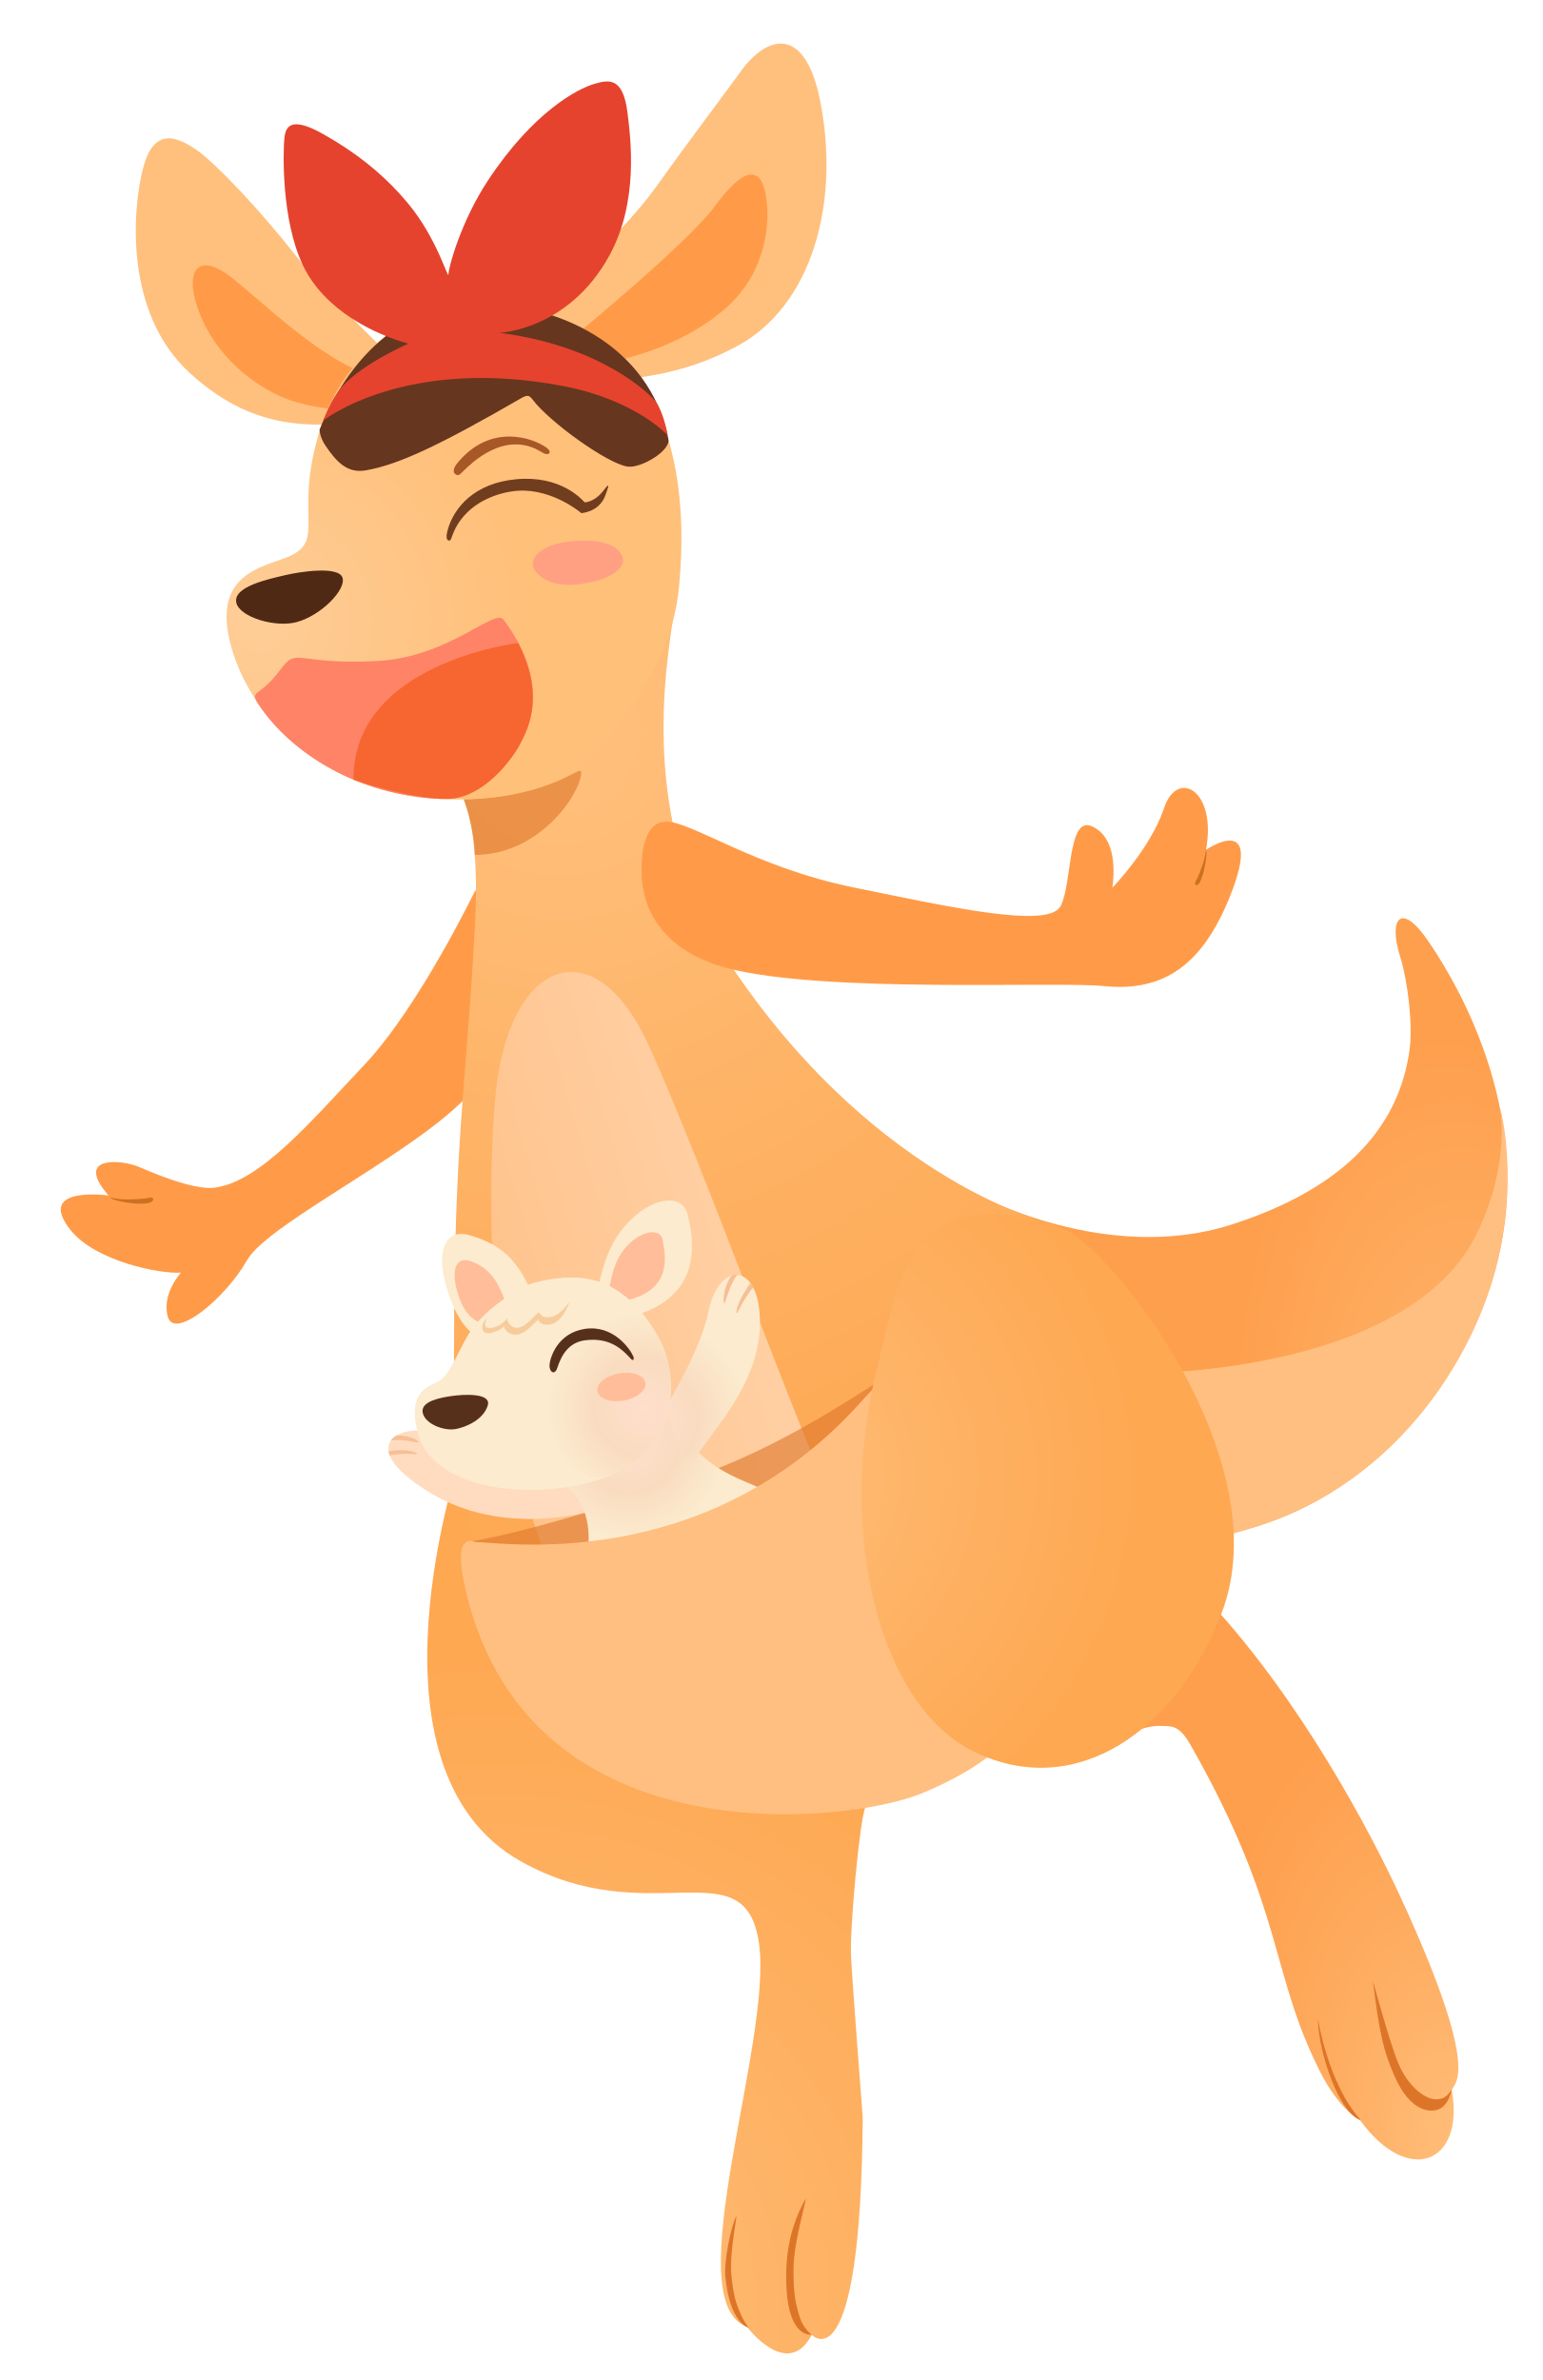
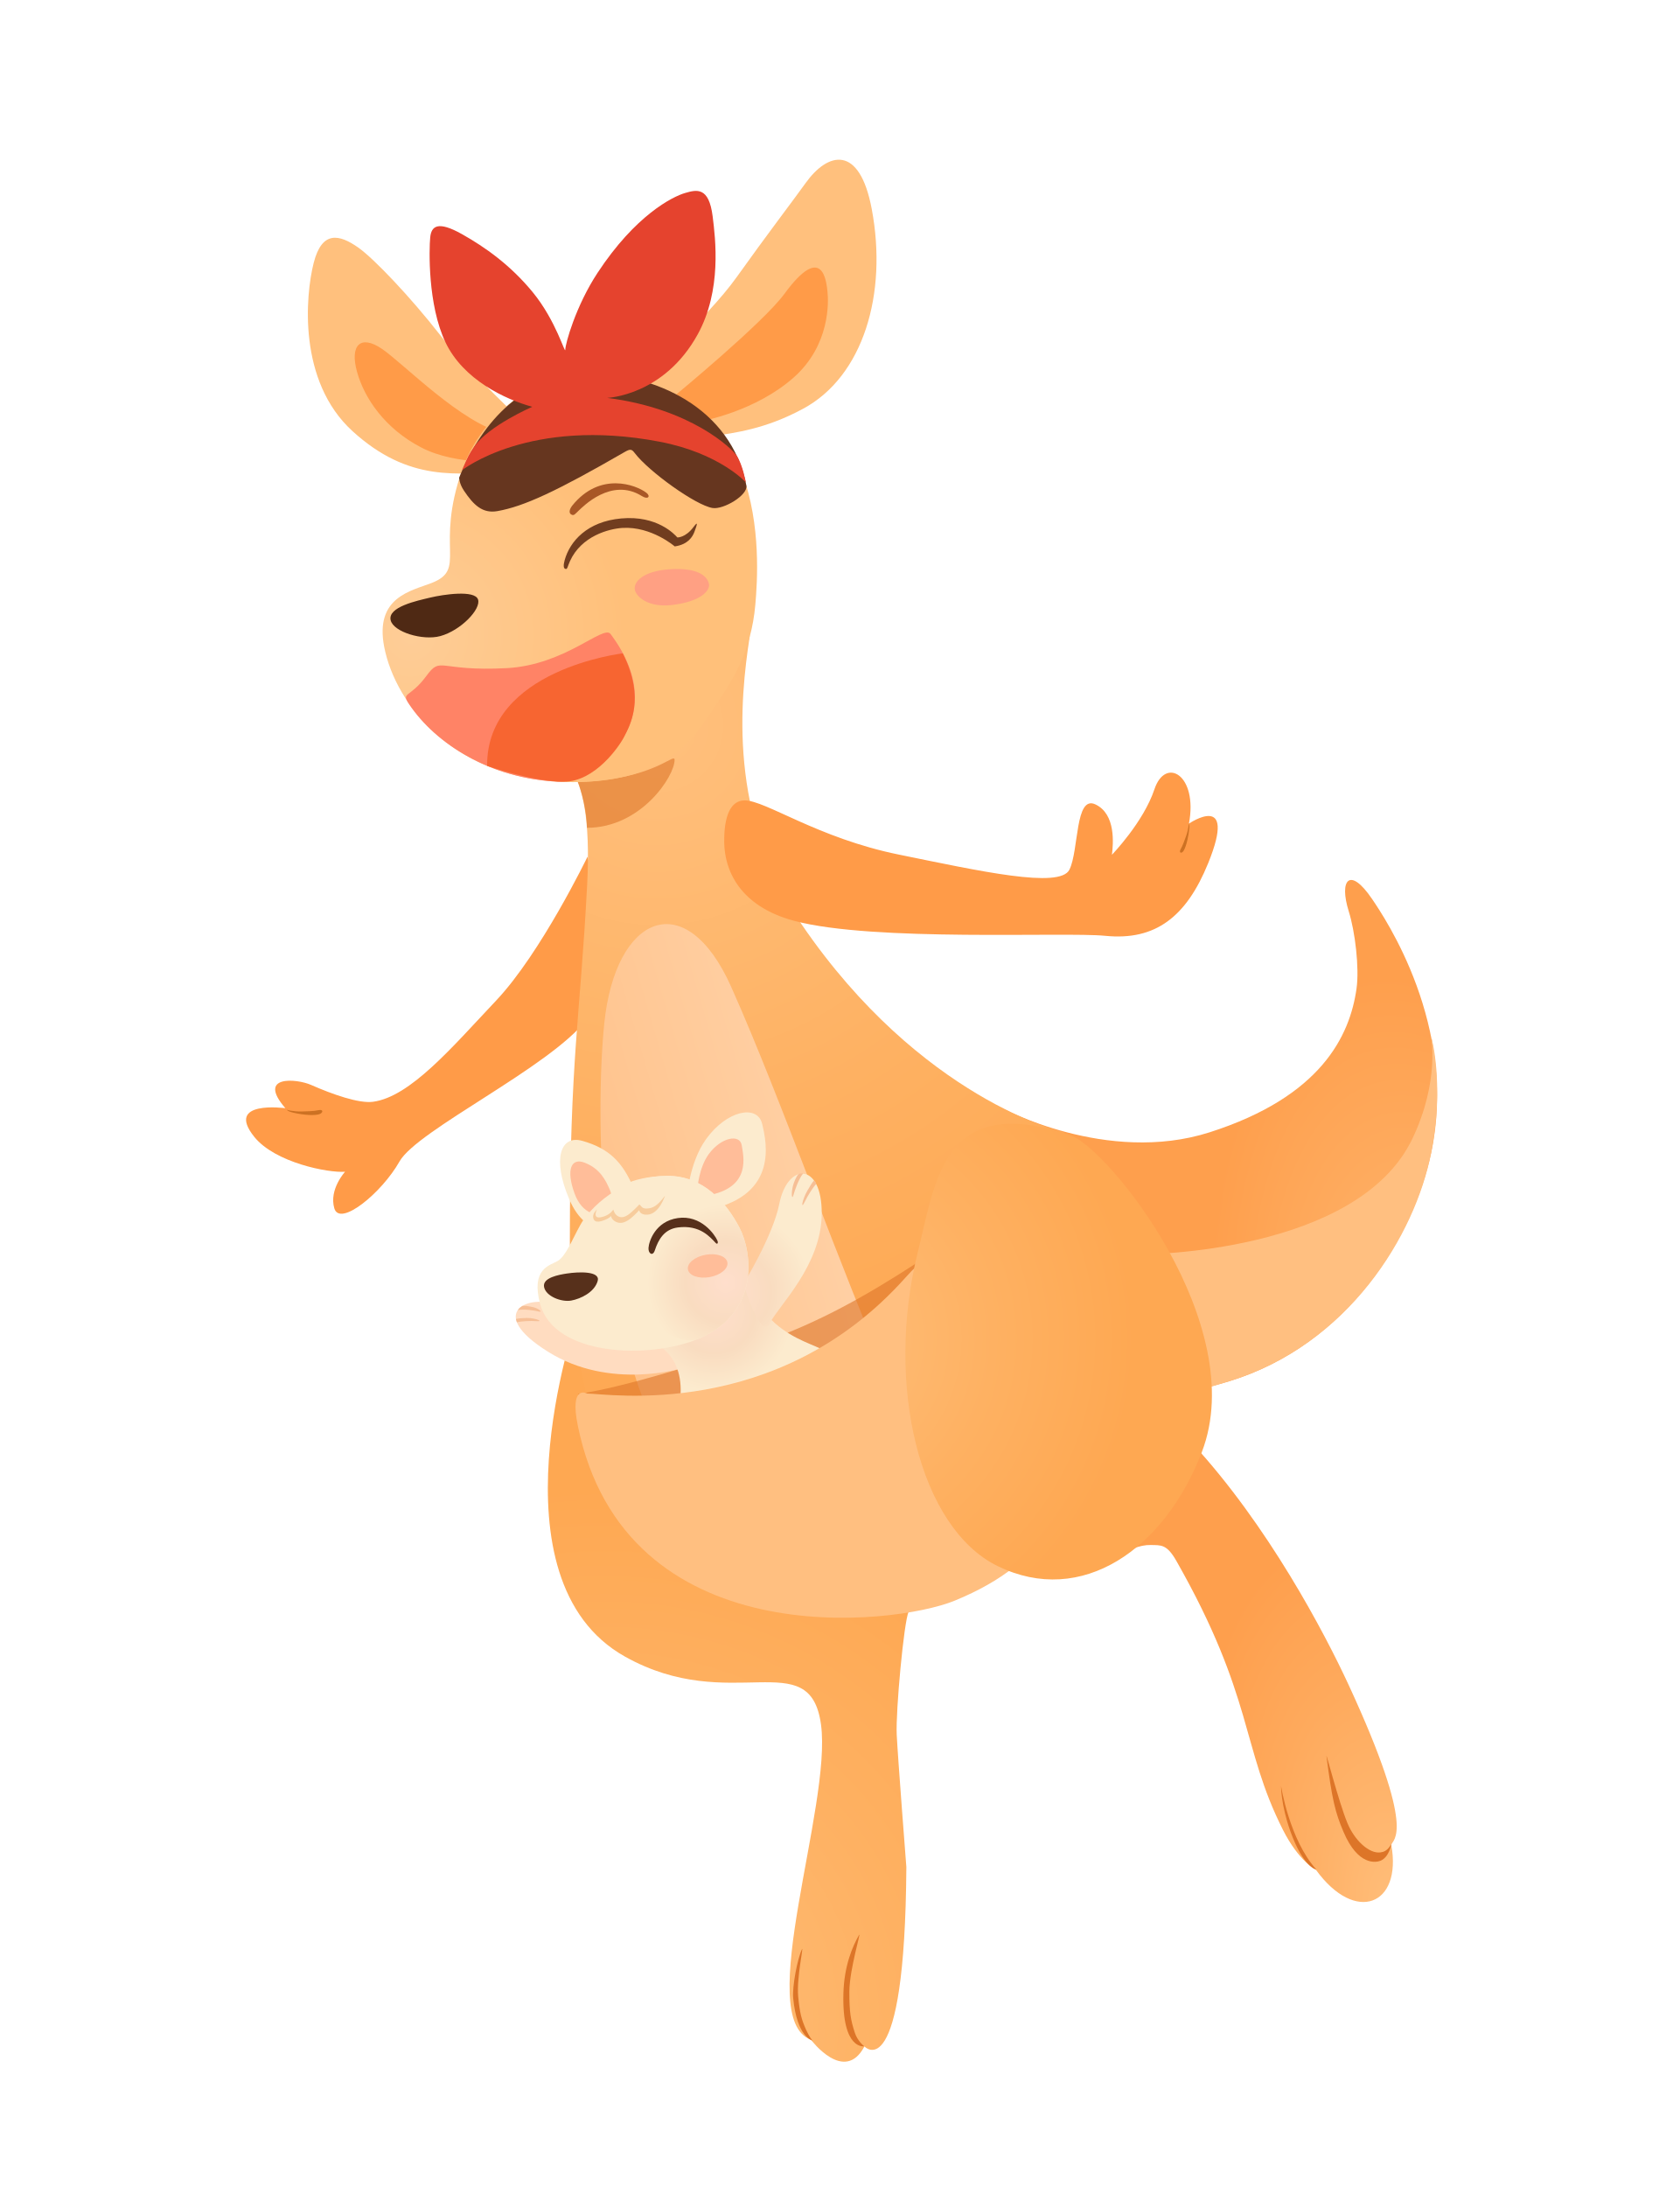
- <svg xmlns="http://www.w3.org/2000/svg" version="1.1" id="图层_1" x="0px" y="0px" width="348.158px" height="537.254px" viewBox="0 0 348.158 537.254" enable-background="new 0 0 348.158 537.254" xml:space="preserve">
-   <radialGradient id="SVGID_1_" cx="343.973" cy="356.446" r="62.216" gradientTransform="matrix(0.9808 -0.1951 0.3908 1.9645 -132.69 -276.6604)" gradientUnits="userSpaceOnUse">
+ <svg xmlns="http://www.w3.org/2000/svg" version="1.1" id="图层_1" x="0px" y="0px" width="460.583px" height="599.544px" viewBox="0 0 460.583 599.544" enable-background="new 0 0 460.583 599.544" xml:space="preserve">
+   <radialGradient id="SVGID_1_" cx="364.913" cy="275.855" r="62.216" gradientTransform="matrix(0.9808 -0.1951 -0.3908 -1.9645 147.6419 1003.528)" gradientUnits="userSpaceOnUse">
    <stop offset="0" style="stop-color:#FFC07D" />
    <stop offset="0.609" style="stop-color:#FEAA5D" />
    <stop offset="1" style="stop-color:#FE9F4D" />
  </radialGradient>
-   <path fill-rule="evenodd" clip-rule="evenodd" fill="url(#SVGID_1_)" d="M220.709,269.682c0,0,29.023,15.788,57.214,6.785  c30.531-9.751,38.47-26.391,40.301-39.418c0.794-5.649-0.385-15.597-2.137-21.168c-2.689-8.547,0.204-12.518,6.412-3.358  c3.482,5.138,23.628,34.857,16.182,69.612c-4.802,22.411-22.563,52.535-55.423,62.589  C194.135,371.993,220.709,269.682,220.709,269.682z" />
-   <path fill-rule="evenodd" clip-rule="evenodd" fill="#FFBF80" d="M259.604,309.917c0,0,58.746-0.123,73.886-31.602  c7.709-16.029,5.131-28.452,5.131-28.452c1.698,6.395,2.807,18.226,0.059,32.27c-4.401,22.494-22.563,52.535-55.423,62.589  C194.135,371.993,231.414,318.921,259.604,309.917z" />
-   <radialGradient id="SVGID_2_" cx="112.289" cy="519.646" r="145.874" gradientUnits="userSpaceOnUse">
+   <path fill="url(#SVGID_1_)" d="M274.475,303.629c0,0,29.023,15.788,57.214,6.785c30.531-9.751,38.47-26.391,40.301-39.418  c0.794-5.649-0.385-15.597-2.137-21.168c-2.689-8.547,0.204-12.518,6.412-3.358c3.482,5.138,23.628,34.857,16.182,69.612  c-4.802,22.411-22.563,52.535-55.423,62.589C247.901,405.94,274.475,303.629,274.475,303.629z" />
+   <path fill="#FFBF80" d="M313.37,343.864c0,0,58.746-0.123,73.886-31.602c7.709-16.029,5.131-28.452,5.131-28.452  c1.698,6.395,2.807,18.226,0.059,32.27c-4.401,22.494-22.563,52.535-55.423,62.589C247.901,405.94,285.18,352.868,313.37,343.864z" />
+   <radialGradient id="SVGID_2_" cx="165.916" cy="45.006" r="145.874" gradientTransform="matrix(1 0 0 -1 0.14 598.5989)" gradientUnits="userSpaceOnUse">
    <stop offset="0" style="stop-color:#FFC07D" />
    <stop offset="0.571" style="stop-color:#FEB162" />
    <stop offset="1" style="stop-color:#FEA852" />
  </radialGradient>
-   <path fill-rule="evenodd" clip-rule="evenodd" fill="url(#SVGID_2_)" d="M104.2,328c0,0-24.389,71.049,13.434,92.205  c29.029,16.237,50.682-3.664,53.735,18.624s-18.624,80.603-2.748,86.404c0,0,9.159,12.213,14.655,1.832  c0,0,11.092,11.907,11.5-49.155c0,0-2.34-30.022-2.645-36.332s1.953-30.888,3.276-33.737C196.729,404.99,129.124,301.151,104.2,328z  " />
-   <path fill="#DD7528" d="M183.22,527.017c0,0-6.127,1.165-5.707-14.478c0.206-7.665,2.538-12.953,4.276-16.021  c0.749-1.322-2.611,9.309-2.642,15.508c-0.028,5.559,0.374,7.817,1.473,11.216C181.4,525.656,183.22,527.017,183.22,527.017z" />
-   <path fill="#DD7528" d="M169.027,525.458c0,0-4.25-0.882-5.28-11.602c-0.312-3.243,1.155-10.813,2.404-13.448  c0.538-1.136-1.506,7.822-1.042,12.919c0.415,4.571,0.938,6.401,2.149,9.123C168.119,524.384,169.027,525.458,169.027,525.458z" />
-   <path fill="#FF9B48" d="M107.33,200.936c0,0-12.716,26.329-24.98,39.336s-23.612,26.46-33.847,27.825  c-3.858,0.514-11.089-2.037-16.983-4.631c-3.903-1.718-14.977-2.76-7.027,6.391c0,0-16.688-2.316-8.541,7.84  c5.691,7.095,20.291,9.924,24.903,9.581c0,0-4.463,4.849-2.944,10.028s12.997-4.206,17.87-12.84  c4.873-8.634,41.207-25.805,51.358-38.952C117.29,232.368,107.33,200.936,107.33,200.936z" />
+   <path fill="url(#SVGID_2_)" d="M157.966,361.947c0,0-24.389,71.049,13.434,92.205c29.029,16.237,50.682-3.664,53.735,18.624  s-18.624,80.603-2.748,86.404c0,0,9.159,12.213,14.655,1.832c0,0,11.092,11.907,11.5-49.155c0,0-2.34-30.022-2.645-36.332  s1.953-30.888,3.276-33.737C250.495,438.937,182.89,335.098,157.966,361.947z" />
+   <path fill="#DD7528" d="M236.986,560.964c0,0-6.127,1.165-5.707-14.478c0.206-7.665,2.538-12.953,4.276-16.021  c0.749-1.322-2.611,9.309-2.642,15.508c-0.028,5.559,0.374,7.817,1.473,11.216C235.166,559.603,236.986,560.964,236.986,560.964z" />
+   <path fill="#DD7528" d="M222.793,559.405c0,0-4.25-0.882-5.28-11.602c-0.312-3.243,1.155-10.813,2.404-13.448  c0.538-1.136-1.506,7.822-1.042,12.919c0.415,4.571,0.938,6.401,2.149,9.123C221.885,558.331,222.793,559.405,222.793,559.405z" />
+   <path fill="#FF9B48" d="M161.096,234.883c0,0-12.716,26.329-24.98,39.336s-23.612,26.46-33.847,27.825  c-3.858,0.514-11.089-2.037-16.983-4.631c-3.903-1.718-14.977-2.76-7.027,6.391c0,0-16.688-2.316-8.541,7.84  c5.691,7.095,20.291,9.924,24.903,9.581c0,0-4.463,4.849-2.944,10.028c1.519,5.179,12.997-4.206,17.87-12.84  s41.207-25.805,51.358-38.952C171.056,266.315,161.096,234.883,161.096,234.883z" />
  <g id="形状_14_16_">
    <g>
-       <path fill="#CC7123" d="M33.499,270.405c-1.078,0.267-3.431,0.322-4.582,0.349c-2.361,0.051-4.08-0.478-4.08-0.478    s0.356,0.4,1.156,0.626c2.327,0.66,5.634,1.058,7.483,0.685C34.928,271.299,35.05,270.022,33.499,270.405z" />
+       <path fill="#CC7123" d="M87.265,304.352c-1.078,0.267-3.431,0.322-4.582,0.349c-2.361,0.051-4.08-0.478-4.08-0.478    s0.356,0.4,1.156,0.626c2.327,0.66,5.634,1.058,7.483,0.685C88.694,305.246,88.816,303.969,87.265,304.352z" />
    </g>
  </g>
-   <radialGradient id="SVGID_3_" cx="126.341" cy="165.025" r="191.388" gradientUnits="userSpaceOnUse">
+   <radialGradient id="SVGID_3_" cx="179.968" cy="399.627" r="191.388" gradientTransform="matrix(1 0 0 -1 0.14 598.5989)" gradientUnits="userSpaceOnUse">
    <stop offset="0" style="stop-color:#FFC07D" />
    <stop offset="0.571" style="stop-color:#FEB162" />
    <stop offset="1" style="stop-color:#FEA852" />
  </radialGradient>
-   <path fill-rule="evenodd" clip-rule="evenodd" fill="url(#SVGID_3_)" d="M97.584,174.088c0,0,11.588-2.58,9.661,34.465  c-1.927,37.045-4.73,46.815-4.749,97.7c-0.019,50.886,17.783,131.868,120.062,89.966c26.868-15.876,60.059-69.274,15.28-119.753  c0,0-38.993-8.988-71.835-57.079c-20.278-29.693-16.771-61.67-14.231-78.595C153.125,131.782,97.584,174.088,97.584,174.088z" />
-   <path opacity="0.6" fill-rule="evenodd" clip-rule="evenodd" fill="#DD7528" d="M104.693,180.464  c21.082-0.712,26.512-8.253,26.526-6.106c0.029,4.478-9.209,18.629-24.032,18.629C107.049,186.468,104.693,180.464,104.693,180.464" />
+   <path fill="url(#SVGID_3_)" d="M151.35,208.035c0,0,11.588-2.58,9.661,34.465s-4.73,46.815-4.749,97.7  c-0.019,50.886,17.783,131.868,120.062,89.966c26.868-15.876,60.059-69.274,15.28-119.753c0,0-38.993-8.988-71.835-57.079  c-20.278-29.693-16.771-61.67-14.231-78.595C206.891,165.729,151.35,208.035,151.35,208.035z" />
+   <path opacity="0.6" fill="#DD7528" enable-background="new    " d="M158.459,214.411c21.082-0.712,26.512-8.253,26.526-6.106  c0.029,4.478-9.209,18.629-24.032,18.629C160.815,220.415,158.459,214.411,158.459,214.411" />
  <g id="形状_12_7_">
    <g>
-       <linearGradient id="SVGID_4_" gradientUnits="userSpaceOnUse" x1="164.77" y1="256.143" x2="245.773" y2="256.143" gradientTransform="matrix(0.7982 -0.2268 0.2926 1.0053 -96.4769 87.6879)">
+       <linearGradient id="SVGID_4_" gradientUnits="userSpaceOnUse" x1="184.977" y1="289.619" x2="265.979" y2="289.619" gradientTransform="matrix(0.7982 -0.2268 -0.2926 -1.0053 100.852 674.8615)">
        <stop offset="0" style="stop-color:#FFC28A" />
        <stop offset="0.794" style="stop-color:#FFCD9F" />
        <stop offset="1" style="stop-color:#FFD0A5" />
      </linearGradient>
-       <path fill-rule="evenodd" clip-rule="evenodd" fill="url(#SVGID_4_)" d="M191.157,346.786    c-14.717-33.209-30.206-78.321-44.408-110.176c-12.478-27.988-31.784-19.887-34.818,10.057    c-2.516,24.842-1.69,84.633,16.737,115.801C143.859,388.16,202.844,373.159,191.157,346.786z" />
+       <path fill="url(#SVGID_4_)" d="M244.923,380.733c-14.717-33.209-30.206-78.321-44.408-110.176    c-12.478-27.988-31.784-19.887-34.818,10.057c-2.516,24.842-1.69,84.633,16.737,115.801    C197.625,422.107,256.61,407.106,244.923,380.733z" />
    </g>
  </g>
-   <path opacity="0.6" fill-rule="evenodd" clip-rule="evenodd" fill="#DD7528" d="M104.705,348.155c0,0,11.52-0.825,50.482-14.118  c31.318-10.685,55.021-32.026,72.106-40.607C227.921,293.115,200.511,404.916,104.705,348.155z" />
-   <path fill="#FF9B48" d="M164.073,218.508c21.775,5.793,74.187,2.979,85.225,4.09c13.826,1.393,22.28-5.245,28.251-19.933  c8.118-19.968-5.283-10.827-5.283-10.827c2.522-13.378-6.448-18.461-9.464-9.414c-3.016,9.047-11.655,17.954-11.655,17.954  c0.377-3.016,1.1-11.169-4.532-13.808c-5.632-2.639-4.492,12.631-7.131,17.908c-2.639,5.277-24.594,0.367-46.805-4.156  c-22.211-4.524-36.481-14.847-42.245-14.847c-3.803,0-5.691,4.164-5.605,11.505C144.917,204.495,148.93,214.479,164.073,218.508z" />
+   <path opacity="0.6" fill="#DD7528" enable-background="new    " d="M158.471,382.102c0,0,11.52-0.825,50.482-14.118  c31.318-10.685,55.021-32.026,72.106-40.607C281.688,327.062,254.277,438.863,158.471,382.102z" />
+   <path fill="#FF9B48" d="M217.839,252.455c21.775,5.793,74.187,2.979,85.225,4.09c13.826,1.393,22.28-5.245,28.251-19.933  c8.118-19.968-5.283-10.827-5.283-10.827c2.522-13.378-6.448-18.461-9.464-9.414s-11.655,17.954-11.655,17.954  c0.377-3.016,1.1-11.169-4.532-13.808c-5.632-2.639-4.492,12.631-7.131,17.908c-2.639,5.277-24.594,0.367-46.805-4.156  c-22.211-4.524-36.481-14.847-42.245-14.847c-3.803,0-5.691,4.164-5.605,11.505C198.684,238.442,202.696,248.426,217.839,252.455z" />
  <g id="形状_14_14_">
    <g>
-       <path fill="#CC7123" d="M272.248,191.76c0,0-0.087,1.571-0.75,3.451c-0.324,0.915-0.988,2.787-1.461,3.557    c-0.68,1.109,0.245,1.47,0.832,0.407c0.752-1.352,1.352-4.153,1.509-6.261C272.433,192.19,272.248,191.76,272.248,191.76z" />
+       <path fill="#CC7123" d="M326.014,225.707c0,0-0.087,1.571-0.75,3.451c-0.324,0.915-0.988,2.787-1.461,3.557    c-0.68,1.109,0.245,1.47,0.832,0.407c0.752-1.352,1.352-4.153,1.509-6.261C326.199,226.137,326.014,225.707,326.014,225.707z" />
    </g>
  </g>
-   <path fill="#FFDCC0" d="M133.566,341.039c0,0-19.944,6.337-37.104-4.449s-4.999-15.459,1.122-13.021  c6.121,2.438,29.388,10.701,33.413,8.908C135.022,330.685,133.566,341.039,133.566,341.039z" />
-   <path fill-rule="evenodd" clip-rule="evenodd" fill="#F6BF96" d="M93.191,328.229c-1.534-0.125-4.089,0.017-5.21,0.326  c-0.049-0.227-0.25-0.669-0.263-0.922c0.703-0.166,1.971-0.276,3.009-0.276C93.186,327.358,95.578,328.426,93.191,328.229z" />
-   <path fill-rule="evenodd" clip-rule="evenodd" fill="#F6BF96" d="M93.874,325.575c-1.041-0.268-3.973-0.731-5.637-0.373  c0.178-0.332,0.484-0.669,1.255-1.142c0.826-0.113,1.78,0.098,2.653,0.267C93.976,324.678,95.275,325.934,93.874,325.575z" />
-   <radialGradient id="SVGID_5_" cx="142.064" cy="325.816" r="21.645" gradientUnits="userSpaceOnUse">
+   <path fill="#FFDCC0" d="M187.332,374.986c0,0-19.944,6.337-37.104-4.449s-4.999-15.459,1.122-13.021  c6.121,2.438,29.388,10.701,33.413,8.908C188.788,364.632,187.332,374.986,187.332,374.986z" />
+   <path fill="#F6BF96" d="M146.957,362.176c-1.534-0.125-4.089,0.017-5.21,0.326c-0.049-0.227-0.25-0.669-0.263-0.922  c0.703-0.166,1.971-0.276,3.009-0.276C146.952,361.305,149.344,362.373,146.957,362.176z" />
+   <path fill="#F6BF96" d="M147.64,359.522c-1.041-0.268-3.973-0.731-5.637-0.373c0.178-0.332,0.484-0.669,1.255-1.142  c0.826-0.113,1.78,0.098,2.653,0.267C147.742,358.625,149.041,359.881,147.64,359.522z" />
+   <radialGradient id="SVGID_5_" cx="195.691" cy="238.836" r="21.645" gradientTransform="matrix(1 0 0 -1 0.14 598.5989)" gradientUnits="userSpaceOnUse">
    <stop offset="0" style="stop-color:#FFDECC" />
    <stop offset="0.518" style="stop-color:#F9DCC0" />
    <stop offset="1" style="stop-color:#FCEBCE" />
  </radialGradient>
-   <path fill="url(#SVGID_5_)" d="M124.059,333.52c0,0,10.793,2.813,8.523,17.501c-1.895,12.261,38.664-9.055,40.494-12.918  s-17.037-2.943-21.768-22.032C147.246,299.679,124.059,333.52,124.059,333.52z" />
-   <radialGradient id="SVGID_6_" cx="145.854" cy="320.301" r="22.811" gradientUnits="userSpaceOnUse">
+   <path fill="url(#SVGID_5_)" d="M177.825,367.467c0,0,10.793,2.813,8.523,17.501c-1.895,12.261,38.664-9.055,40.494-12.918  s-17.037-2.943-21.768-22.032C201.012,333.626,177.825,367.467,177.825,367.467z" />
+   <radialGradient id="SVGID_6_" cx="199.481" cy="244.351" r="22.811" gradientTransform="matrix(1 0 0 -1 0.14 598.5989)" gradientUnits="userSpaceOnUse">
    <stop offset="0" style="stop-color:#FFDECC" />
    <stop offset="0.518" style="stop-color:#F9DCC0" />
    <stop offset="1" style="stop-color:#FCEBCE" />
  </radialGradient>
-   <path fill="url(#SVGID_6_)" d="M150.102,318.026c0,0,8.108-13.198,9.829-21.929c2.252-11.42,11.735-11.542,11.637,2.693  s-11.812,25.16-14.252,30.041C154.875,333.711,150.102,318.026,150.102,318.026z" />
-   <path fill-rule="evenodd" clip-rule="evenodd" fill="#F6BF96" d="M166.933,295.472c0.789-1.618,2.19-3.888,3.111-4.833  c-0.055-0.493-0.399-0.798-0.608-0.961c-0.553,0.609-1.203,1.751-1.81,2.795C166.189,294.951,165.707,297.991,166.933,295.472z" />
-   <path fill-rule="evenodd" clip-rule="evenodd" fill="#F6BF96" d="M163.83,293.598c0.337-1.219,1.434-4.387,2.663-5.892  c-0.389-0.004-0.923-0.079-1.447,0.366c-0.553,0.783-1.105,2.036-1.362,3.048C163.131,293.303,163.375,295.237,163.83,293.598z" />
-   <path fill-rule="evenodd" clip-rule="evenodd" fill="#FFBF80" d="M107.253,348.081c5.496,0,52.062,7.633,87.246-31.753  s48.313,33.89,45.87,47.934c-2.443,14.044-5.522,29.601-32.363,40.607c-16.693,6.845-90.373,15.335-103.313-47.934  C102.323,345.351,107.253,348.081,107.253,348.081z" />
-   <radialGradient id="SVGID_7_" cx="331.613" cy="494.038" r="54.411" gradientTransform="matrix(0.9808 -0.1951 0.3908 1.9645 -186.6992 -411.7724)" gradientUnits="userSpaceOnUse">
+   <path fill="url(#SVGID_6_)" d="M203.868,351.973c0,0,8.108-13.198,9.829-21.929c2.252-11.42,11.735-11.542,11.637,2.693  s-11.812,25.16-14.252,30.041C208.641,367.658,203.868,351.973,203.868,351.973z" />
+   <path fill="#F6BF96" d="M220.699,329.419c0.789-1.618,2.19-3.888,3.111-4.833c-0.055-0.493-0.399-0.798-0.608-0.961  c-0.553,0.609-1.203,1.751-1.81,2.795C219.955,328.898,219.473,331.938,220.699,329.419z" />
+   <path fill="#F6BF96" d="M217.596,327.545c0.337-1.219,1.434-4.387,2.663-5.892c-0.389-0.004-0.923-0.079-1.447,0.366  c-0.553,0.783-1.105,2.036-1.362,3.048C216.897,327.25,217.141,329.184,217.596,327.545z" />
+   <path fill="#FFBF80" d="M161.019,382.028c5.496,0,52.062,7.633,87.246-31.753s48.313,33.89,45.87,47.934  c-2.443,14.044-5.522,29.601-32.363,40.607c-16.693,6.845-90.373,15.335-103.313-47.934  C156.089,379.298,161.019,382.028,161.019,382.028z" />
+   <radialGradient id="SVGID_7_" cx="352.553" cy="138.263" r="54.411" gradientTransform="matrix(0.9808 -0.1951 -0.3908 -1.9645 93.6327 868.4164)" gradientUnits="userSpaceOnUse">
    <stop offset="0" style="stop-color:#FFC07D" />
    <stop offset="0.609" style="stop-color:#FEAA5D" />
    <stop offset="1" style="stop-color:#FE9F4D" />
  </radialGradient>
-   <path fill-rule="evenodd" clip-rule="evenodd" fill="url(#SVGID_7_)" d="M249.122,395.337c0,0,6.761-5.87,12.62-5.734  c2.878,0.067,4.427-0.305,7.102,4.403c21.264,37.431,17.702,50.906,29.183,73.652c4.392,8.702,9.109,11.047,9.109,11.047  c10.774,14.835,23.606,9.696,20.623-6.879c0.332-1.658,7.183-3.013-11.672-43.807c-6.63-14.345-22.211-43.959-43.095-66.501  c-20.885-22.542-23.868,32.156-23.868,32.156" />
-   <path fill-rule="evenodd" clip-rule="evenodd" fill="#DD7528" d="M297.524,455.646c0,0,2.277,14.732,9.657,22.891  c0,0-3.519-0.402-7.114-10.491C297.454,460.715,297.524,455.646,297.524,455.646z" />
-   <path fill="#DD7528" d="M327.757,471.637c0,0-0.543,3.479-2.918,4.499c-1.221,0.524-6.195,1.488-10.177-7.862  c-2.341-5.496-3.155-8.956-4.681-20.761c-0.164-1.269,3.301,12.341,5.699,18.217c2.035,4.987,6.106,8.536,9.058,8.142  C325.68,473.744,326.621,473.489,327.757,471.637z" />
-   <radialGradient id="SVGID_8_" cx="166.781" cy="333.029" r="90.663" gradientUnits="userSpaceOnUse">
+   <path fill="url(#SVGID_7_)" d="M302.888,429.284c0,0,6.761-5.87,12.62-5.734c2.878,0.067,4.427-0.305,7.102,4.403  c21.264,37.431,17.702,50.906,29.183,73.652c4.392,8.702,9.109,11.047,9.109,11.047c10.774,14.835,23.606,9.696,20.623-6.879  c0.332-1.658,7.183-3.013-11.672-43.807c-6.63-14.345-22.211-43.959-43.095-66.501c-20.885-22.542-23.868,32.156-23.868,32.156" />
+   <path fill="#DD7528" d="M351.29,489.593c0,0,2.277,14.732,9.657,22.891c0,0-3.519-0.402-7.114-10.491  C351.22,494.662,351.29,489.593,351.29,489.593z" />
+   <path fill="#DD7528" d="M381.523,505.584c0,0-0.543,3.479-2.918,4.499c-1.221,0.524-6.195,1.488-10.177-7.862  c-2.341-5.496-3.155-8.956-4.681-20.761c-0.164-1.269,3.301,12.341,5.699,18.217c2.035,4.987,6.106,8.536,9.058,8.142  C379.446,507.691,380.387,507.436,381.523,505.584z" />
+   <radialGradient id="SVGID_8_" cx="220.408" cy="231.623" r="90.663" gradientTransform="matrix(1 0 0 -1 0.14 598.5989)" gradientUnits="userSpaceOnUse">
    <stop offset="0" style="stop-color:#FFC07D" />
    <stop offset="0.571" style="stop-color:#FEB162" />
    <stop offset="1" style="stop-color:#FEA852" />
  </radialGradient>
-   <path fill-rule="evenodd" clip-rule="evenodd" fill="url(#SVGID_8_)" d="M197.951,309.153c4.854-19.416,6.838-43.631,41.623-31.978  c10.638,3.564,49.606,52.159,36.232,86.935c-10.215,26.562-32.892,42.568-56.002,31.268  C198.465,384.943,188.792,345.79,197.951,309.153z" />
-   <path fill-rule="evenodd" clip-rule="evenodd" fill="#FFC07D" d="M121.066,70.134c0,0,18.957-16.577,27.099-28.003  c8.142-11.426,15.943-21.632,18.929-25.821c6.169-8.654,14.84-10.72,18.187,7.023c4.406,23.357-2.37,45.905-18.798,54.761  c-10.551,5.688-18.675,6.553-24.97,7.577C131.039,87.374,121.066,70.134,121.066,70.134z" />
-   <path fill-rule="evenodd" clip-rule="evenodd" fill="#FFC07D" d="M90.148,82.197c0,0-15.351-14.22-23.323-24.429  S48.772,36.932,44.454,33.903c-5.175-3.63-9.92-4.707-12.198,4.212s-4.366,32.446,10.629,46.121  c15.469,14.108,28.851,11.768,42.517,11.009S90.148,82.197,90.148,82.197z" />
-   <path fill-rule="evenodd" clip-rule="evenodd" fill="#FF9B48" d="M85.332,92.438c0,0-13.64,1.453-23.596-3.719  s-15.585-13.474-17.6-20.741c-2.015-7.268,0.905-10.348,6.89-6.251c5.986,4.097,21.815,20.513,33.681,23.188  C96.573,87.59,85.332,92.438,85.332,92.438z" />
-   <path fill-rule="evenodd" clip-rule="evenodd" fill="#FF9B48" d="M131.218,74.573c0,0,24.256-19.975,30.088-27.929  c10.641-14.511,11.563-3.17,11.842-0.597c0.279,2.574,0.84,14.608-9.352,23.569c-10.191,8.961-24.378,11.962-27.688,12.321  C132.8,82.295,131.218,74.573,131.218,74.573z" />
-   <radialGradient id="SVGID_9_" cx="58.796" cy="140.262" r="58.805" gradientUnits="userSpaceOnUse">
+   <path fill="url(#SVGID_8_)" d="M251.717,343.1c4.854-19.416,6.838-43.631,41.623-31.978c10.638,3.564,49.606,52.159,36.232,86.935  c-10.215,26.562-32.892,42.568-56.002,31.268C252.231,418.89,242.559,379.737,251.717,343.1z" />
+   <path fill="#FFC07D" d="M174.832,104.081c0,0,18.957-16.577,27.099-28.003s15.943-21.632,18.929-25.821  c6.169-8.654,14.84-10.72,18.187,7.023c4.406,23.357-2.37,45.905-18.798,54.761c-10.551,5.688-18.675,6.553-24.97,7.577  C184.805,121.321,174.832,104.081,174.832,104.081z" />
+   <path fill="#FFC07D" d="M143.914,116.144c0,0-15.351-14.22-23.323-24.429S102.538,70.879,98.22,67.85  c-5.175-3.63-9.92-4.707-12.198,4.212s-4.366,32.446,10.629,46.121c15.469,14.108,28.851,11.768,42.517,11.009  S143.914,116.144,143.914,116.144z" />
+   <path fill="#FF9B48" d="M139.098,126.385c0,0-13.64,1.453-23.596-3.719s-15.585-13.474-17.6-20.741  c-2.015-7.268,0.905-10.348,6.89-6.251c5.986,4.097,21.815,20.513,33.681,23.188C150.339,121.537,139.098,126.385,139.098,126.385z" />
+   <path fill="#FF9B48" d="M184.984,108.52c0,0,24.256-19.975,30.088-27.929c10.641-14.511,11.563-3.17,11.842-0.597  c0.279,2.574,0.84,14.608-9.352,23.569c-10.191,8.961-24.378,11.962-27.688,12.321C186.566,116.242,184.984,108.52,184.984,108.52z" />
+   <radialGradient id="SVGID_9_" cx="112.423" cy="424.39" r="58.805" gradientTransform="matrix(1 0 0 -1 0.14 598.5989)" gradientUnits="userSpaceOnUse">
    <stop offset="0" style="stop-color:#FECD97" />
    <stop offset="1" style="stop-color:#FFC07A" />
  </radialGradient>
-   <path fill-rule="evenodd" clip-rule="evenodd" fill="url(#SVGID_9_)" d="M107.762,68.923C90.257,68.92,77.429,82.074,72.93,94.965  c-7.455,21.36,1.451,27.064-8.319,30.902c-5.529,2.172-15.673,3.813-13.027,17.508c3.068,15.88,19.54,37.089,51.7,37.089  c26.868,0,33.884-13.257,38.877-20.558c4.993-7.3,10.08-15.385,11.195-28.028C154.444,119.524,157.835,68.93,107.762,68.923z" />
-   <path fill-rule="evenodd" clip-rule="evenodd" fill="#66361F" d="M107.762,68.615c-17.502,0.312-29.2,12.52-35.613,28.363  c0,0-0.053,1.546,1.316,3.595c2.632,3.939,5.097,6.31,9.159,5.597c7.26-1.273,16.272-5.445,34.916-16.213  c1.532-0.885,1.922-0.795,2.74,0.286c3.814,5.038,16.741,14.35,21.359,15.075c3.024,0.475,9.774-3.548,9.263-6.17  C146.74,77.777,125.572,68.298,107.762,68.615z" />
-   <path fill-rule="evenodd" clip-rule="evenodd" fill="#E5432E" d="M72.93,94.965c0,0,18.402-14.656,54.168-7.825  c16.507,3.152,23.662,11.157,23.662,11.157s-0.84-4.771-2.505-7.334c-1.191-1.834-12.508-12.932-35.526-15.831  c0,0,15.577-0.552,24.852-17.457c6.615-12.057,4.849-26.131,4.076-32.31c-1.023-8.174-4.381-7.328-7.536-6.412  c-3.504,1.017-13.637,6.106-24.018,21.881c-6.036,9.173-8.854,19.54-8.854,21.067c0,1.527-2.477-7.891-8.956-15.775  C86.186,38.697,79.266,33.812,72.93,30.25c-6.625-3.724-8.421-2.239-8.726,0.916s-0.712,18.421,4.173,28.699  s16.385,15.673,23.814,17.708c0,0-11.996,5.214-15.894,10.89C74.89,90.511,74.587,91.085,72.93,94.965z" />
-   <path fill-rule="evenodd" clip-rule="evenodd" fill="#FF8366" d="M58.424,159.122c7.273,10.885,22.368,20.426,40.956,21.229  c7.737,0.334,32.806-15.763,14.284-40.494c-1.97-2.63-12.402,8.522-28.507,9.361c-18.911,0.986-17.876-3.458-22.022,2.164  C58.632,157.489,56.132,155.691,58.424,159.122z" />
+   <path fill="url(#SVGID_9_)" d="M161.528,102.87c-17.505-0.003-30.333,13.151-34.832,26.042c-7.455,21.36,1.451,27.064-8.319,30.902  c-5.529,2.172-15.673,3.813-13.027,17.508c3.068,15.88,19.54,37.089,51.7,37.089c26.868,0,33.884-13.257,38.877-20.558  c4.993-7.3,10.08-15.385,11.195-28.028C208.21,153.471,211.602,102.877,161.528,102.87z" />
+   <path fill="#66361F" d="M161.528,102.562c-17.502,0.312-29.2,12.52-35.613,28.363c0,0-0.053,1.546,1.316,3.595  c2.632,3.939,5.097,6.31,9.159,5.597c7.26-1.273,16.272-5.445,34.916-16.213c1.532-0.885,1.922-0.795,2.74,0.286  c3.814,5.038,16.741,14.35,21.359,15.075c3.024,0.475,9.774-3.548,9.263-6.17C200.507,111.724,179.338,102.245,161.528,102.562z" />
+   <path fill="#E5432E" d="M126.696,128.912c0,0,18.402-14.656,54.168-7.825c16.507,3.152,23.662,11.157,23.662,11.157  s-0.84-4.771-2.505-7.334c-1.191-1.834-12.508-12.932-35.526-15.831c0,0,15.577-0.552,24.852-17.457  c6.615-12.057,4.849-26.131,4.076-32.31c-1.023-8.174-4.381-7.328-7.536-6.412c-3.504,1.017-13.637,6.106-24.018,21.881  c-6.036,9.173-8.854,19.54-8.854,21.067s-2.477-7.891-8.956-15.775c-6.107-7.429-13.027-12.314-19.363-15.876  c-6.625-3.724-8.421-2.239-8.726,0.916s-0.712,18.421,4.173,28.699s16.385,15.673,23.814,17.708c0,0-11.996,5.214-15.894,10.89  C128.656,124.458,128.353,125.032,126.696,128.912z" />
+   <path fill="#FF8366" d="M112.19,193.069c7.273,10.885,22.368,20.426,40.956,21.229c7.737,0.334,32.806-15.763,14.284-40.494  c-1.97-2.63-12.402,8.522-28.507,9.361c-18.911,0.986-17.876-3.458-22.022,2.164C112.398,191.436,109.898,189.638,112.19,193.069z" />
  <g id="腮红2_3_">
    <g>
-       <path fill-rule="evenodd" clip-rule="evenodd" fill="#FFA083" d="M140.672,126.37c-0.161-1.545-1.861-4.859-10.764-4.265    c-7.263,0.485-9.997,3.405-9.588,5.626c0.331,1.798,3.553,4.969,10.178,4.178C138.852,130.914,140.817,127.756,140.672,126.37z" />
+       <path fill="#FFA083" d="M194.438,160.317c-0.161-1.545-1.861-4.859-10.764-4.265c-7.263,0.485-9.997,3.405-9.588,5.626    c0.331,1.798,3.553,4.969,10.178,4.178C192.618,164.861,194.583,161.703,194.438,160.317z" />
    </g>
  </g>
-   <path fill="#4F2914" d="M53.36,136.082c0.761,3.226,8.786,5.651,13.589,4.355c5.622-1.517,11.269-7.401,10.367-10.051  c-0.902-2.65-9.476-1.378-13.091-0.514C60.61,130.735,52.498,132.428,53.36,136.082z" />
-   <path fill="#A85726" d="M103.135,104.684c-0.312,0.388-1.194,1.745-0.338,2.352c0.83,0.588,1.161-0.133,2.16-1.037  c1.019-0.923,8.9-9.206,17.295-3.952c1.739,1.088,2.464,0.028,1.214-0.923C120.624,98.962,110.74,95.228,103.135,104.684z" />
-   <path fill="#713D1F" d="M101.467,122.029c-0.843,0.039-0.733-1.19-0.386-2.435c1.439-5.153,6.165-10.573,15.503-11.416  c9.925-0.897,14.695,4.434,15.389,5.208c0,0,2.22,0.127,4.451-2.878c1.497-2.016,0.794-0.187,0.227,1.355  c-0.485,1.317-1.744,3.469-5.388,3.983c0,0-6.397-5.543-14.316-5.069c-3.735,0.223-11.297,2.214-14.422,9.117  C101.881,121.314,101.862,122.01,101.467,122.029z" />
-   <path fill="#F76531" d="M117.004,145.162c0,0-37.396,4.379-37.192,30.84c0,0,12.454,4.338,21.009,4.354s15.28-9.689,16.647-12.487  C118.835,165.071,123.295,157.69,117.004,145.162" />
-   <path fill="#FCEBCE" d="M115.992,302.708c0,0-8.674,3.786-13.683-7.949c-4.645-10.881-2.448-17.659,3.591-15.957  c7.283,2.052,11.033,5.744,14.088,12.971C123.481,300.032,115.992,302.708,115.992,302.708z" />
-   <path fill="#FCEBCE" d="M134.554,294.645c0,0,0.58-9.786,5.308-16.33c5.727-7.928,14.062-9.544,15.364-4.184  c1.315,5.411,4.235,19.298-14.183,23.444C125.897,300.985,134.554,294.645,134.554,294.645z" />
-   <path fill="#FFBD99" d="M110.523,299.033c0,0-4.527,0.281-6.737-5.808c-2.394-6.594-0.884-9.859,2.771-8.432  c4.083,1.594,5.697,4.549,6.975,7.591C115.401,296.832,110.523,299.033,110.523,299.033z" />
-   <path fill="#FFBD99" d="M137.491,291.87c0,0,0.341-5.665,3.116-9.452c3.362-4.589,8.498-5.573,9.018-2.422  c0.52,3.152,2.486,11.17-8.324,13.57C132.41,295.54,137.491,291.87,137.491,291.87z" />
-   <path fill="#FCEBCE" d="M129.023,288.413c10.108-0.049,16.453,7.414,19.998,14.21s5.631,23.383-11.228,30.433  c-13.734,5.744-39.558,4.732-43.434-9.487c-2.659-9.754,2.735-10.629,4.728-11.787c2.32-1.348,3.844-5.554,6.351-10.052  C107.754,297.575,116.362,288.475,129.023,288.413z" />
-   <path fill="#57301B" d="M101.665,315.177c3.396-0.522,9.22-0.68,8.469,2.019c-0.857,3.078-4.602,4.907-7.263,5.393  c-2.661,0.486-6.974-1.156-7.447-3.745C94.957,316.288,99.568,315.5,101.665,315.177z" />
-   <radialGradient id="SVGID_10_" cx="145.233" cy="317.675" r="21.54" gradientUnits="userSpaceOnUse">
+   <path fill="#4F2914" d="M107.126,170.029c0.761,3.226,8.786,5.651,13.589,4.355c5.622-1.517,11.269-7.401,10.367-10.051  c-0.902-2.65-9.476-1.378-13.091-0.514C114.376,164.682,106.264,166.375,107.126,170.029z" />
+   <path fill="#A85726" d="M156.901,138.631c-0.312,0.388-1.194,1.745-0.338,2.352c0.83,0.588,1.161-0.133,2.16-1.037  c1.019-0.923,8.9-9.206,17.295-3.952c1.739,1.088,2.464,0.028,1.214-0.923C174.39,132.909,164.506,129.175,156.901,138.631z" />
+   <path fill="#713D1F" d="M155.233,155.976c-0.843,0.039-0.733-1.19-0.386-2.435c1.439-5.153,6.165-10.573,15.503-11.416  c9.925-0.897,14.695,4.434,15.389,5.208c0,0,2.22,0.127,4.451-2.878c1.497-2.016,0.794-0.187,0.227,1.355  c-0.485,1.317-1.744,3.469-5.388,3.983c0,0-6.397-5.543-14.316-5.069c-3.735,0.223-11.297,2.214-14.422,9.117  C155.647,155.261,155.628,155.957,155.233,155.976z" />
+   <path fill="#F76531" d="M170.77,179.109c0,0-37.396,4.379-37.192,30.84c0,0,12.454,4.338,21.009,4.354  c8.555,0.016,15.28-9.689,16.647-12.487C172.601,199.018,177.061,191.637,170.77,179.109" />
+   <path fill="#FCEBCE" d="M169.758,336.655c0,0-8.674,3.786-13.683-7.949c-4.645-10.881-2.448-17.659,3.591-15.957  c7.283,2.052,11.033,5.744,14.088,12.971C177.247,333.979,169.758,336.655,169.758,336.655z" />
+   <path fill="#FCEBCE" d="M188.32,328.592c0,0,0.58-9.786,5.308-16.33c5.727-7.928,14.062-9.544,15.364-4.184  c1.315,5.411,4.235,19.298-14.183,23.444C179.663,334.932,188.32,328.592,188.32,328.592z" />
+   <path fill="#FFBD99" d="M164.289,332.98c0,0-4.527,0.281-6.737-5.808c-2.394-6.594-0.884-9.859,2.771-8.432  c4.083,1.594,5.697,4.549,6.975,7.591C169.167,330.779,164.289,332.98,164.289,332.98z" />
+   <path fill="#FFBD99" d="M191.257,325.817c0,0,0.341-5.665,3.116-9.452c3.362-4.589,8.498-5.573,9.018-2.422  c0.52,3.152,2.486,11.17-8.324,13.57C186.176,329.487,191.257,325.817,191.257,325.817z" />
+   <path fill="#FCEBCE" d="M182.789,322.36c10.108-0.049,16.453,7.414,19.998,14.21s5.631,23.383-11.228,30.433  c-13.734,5.744-39.558,4.732-43.434-9.487c-2.659-9.754,2.735-10.629,4.728-11.787c2.32-1.348,3.844-5.554,6.351-10.052  C161.52,331.522,170.128,322.422,182.789,322.36z" />
+   <path fill="#57301B" d="M155.431,349.124c3.396-0.522,9.22-0.68,8.469,2.019c-0.857,3.078-4.602,4.907-7.263,5.393  c-2.661,0.486-6.974-1.156-7.447-3.745C148.723,350.235,153.334,349.447,155.431,349.124z" />
+   <radialGradient id="SVGID_10_" cx="198.859" cy="246.977" r="21.54" gradientTransform="matrix(1 0 0 -1 0.14 598.5989)" gradientUnits="userSpaceOnUse">
    <stop offset="0" style="stop-color:#FFDECC" />
    <stop offset="0.518" style="stop-color:#F9DCC0" />
    <stop offset="1" style="stop-color:#FCEBCE" />
  </radialGradient>
-   <path fill="url(#SVGID_10_)" d="M129.023,288.413c10.106-0.214,16.453,7.414,19.998,14.21s5.631,23.383-11.228,30.433  C124.059,338.8,89.168,289.258,129.023,288.413z" />
-   <path fill="#57301B" d="M132.091,299.975c-6.171,0.905-7.92,6.41-8.027,8.194c-0.092,1.53,1.168,2.391,1.733,0.665  c0.971-2.97,2.59-5.796,6.294-6.282c6.115-0.802,8.885,2.672,10.435,4.278c0.408,0.422,0.733,0.009,0.428-0.696  C142.256,304.52,138.482,299.038,132.091,299.975z" />
+   <path fill="url(#SVGID_10_)" d="M182.789,322.36c10.106-0.214,16.453,7.414,19.998,14.21s5.631,23.383-11.228,30.433  C177.825,372.747,142.934,323.205,182.789,322.36z" />
+   <path fill="#57301B" d="M185.857,333.922c-6.171,0.905-7.92,6.41-8.027,8.194c-0.092,1.53,1.168,2.391,1.733,0.665  c0.971-2.97,2.59-5.796,6.294-6.282c6.115-0.802,8.885,2.672,10.435,4.278c0.408,0.422,0.733,0.009,0.428-0.696  C196.022,338.467,192.248,332.985,185.857,333.922z" />
  <g id="形状_77_19_">
    <g>
-       <path fill-rule="evenodd" clip-rule="evenodd" fill="#FFBD99" d="M145.699,312.123c-0.302-1.692-2.969-2.626-5.956-2.091    c-2.988,0.535-5.167,2.341-4.862,4.033c0.302,1.692,2.966,2.627,5.953,2.092C143.825,315.621,146.001,313.815,145.699,312.123z" />
+       <path fill="#FFBD99" d="M199.465,346.07c-0.302-1.692-2.969-2.626-5.956-2.091c-2.988,0.535-5.167,2.341-4.862,4.033    c0.302,1.692,2.966,2.627,5.953,2.092C197.591,349.568,199.768,347.762,199.465,346.07z" />
    </g>
  </g>
-   <path fill="#F7CC9D" d="M128.59,293.851c-2.217,2.983-3.451,3.397-4.849,3.496c-1.556,0.11-1.542-0.629-2.174-1.11  c0,0-1.906,2.048-3.166,2.89c-1.343,0.898-2.418,0.745-3.229-0.057c-0.492-0.486-0.76-1.428-0.76-1.428s-0.724,1.263-2.487,1.862  c-1.803,0.613-2.452,0.237-2.373-0.673c0.058-0.662,0.406-1.255,0.406-1.255s-1.077,0.948-1.076,1.958  c0.001,1.091,0.629,1.996,3.118,0.986c1.76-0.714,1.737-1.156,1.737-1.156s0.206,1.061,1.327,1.612  c1.07,0.526,2.138,0.466,3.671-0.581c1.215-0.83,2.776-2.571,2.776-2.571s0.148,1.354,2.306,1.215  C127.036,298.831,128.59,293.851,128.59,293.851z" />
+   <path fill="#F7CC9D" d="M182.356,327.798c-2.217,2.983-3.451,3.397-4.849,3.496c-1.556,0.11-1.542-0.629-2.174-1.11  c0,0-1.906,2.048-3.166,2.89c-1.343,0.898-2.418,0.745-3.229-0.057c-0.492-0.486-0.76-1.428-0.76-1.428s-0.724,1.263-2.487,1.862  c-1.803,0.613-2.452,0.237-2.373-0.673c0.058-0.662,0.406-1.255,0.406-1.255s-1.077,0.948-1.076,1.958  c0.001,1.091,0.629,1.996,3.118,0.986c1.76-0.714,1.737-1.156,1.737-1.156s0.206,1.061,1.327,1.612  c1.07,0.526,2.138,0.466,3.671-0.581c1.215-0.83,2.776-2.571,2.776-2.571s0.148,1.354,2.306,1.215  C180.802,332.778,182.356,327.798,182.356,327.798z" />
</svg>
